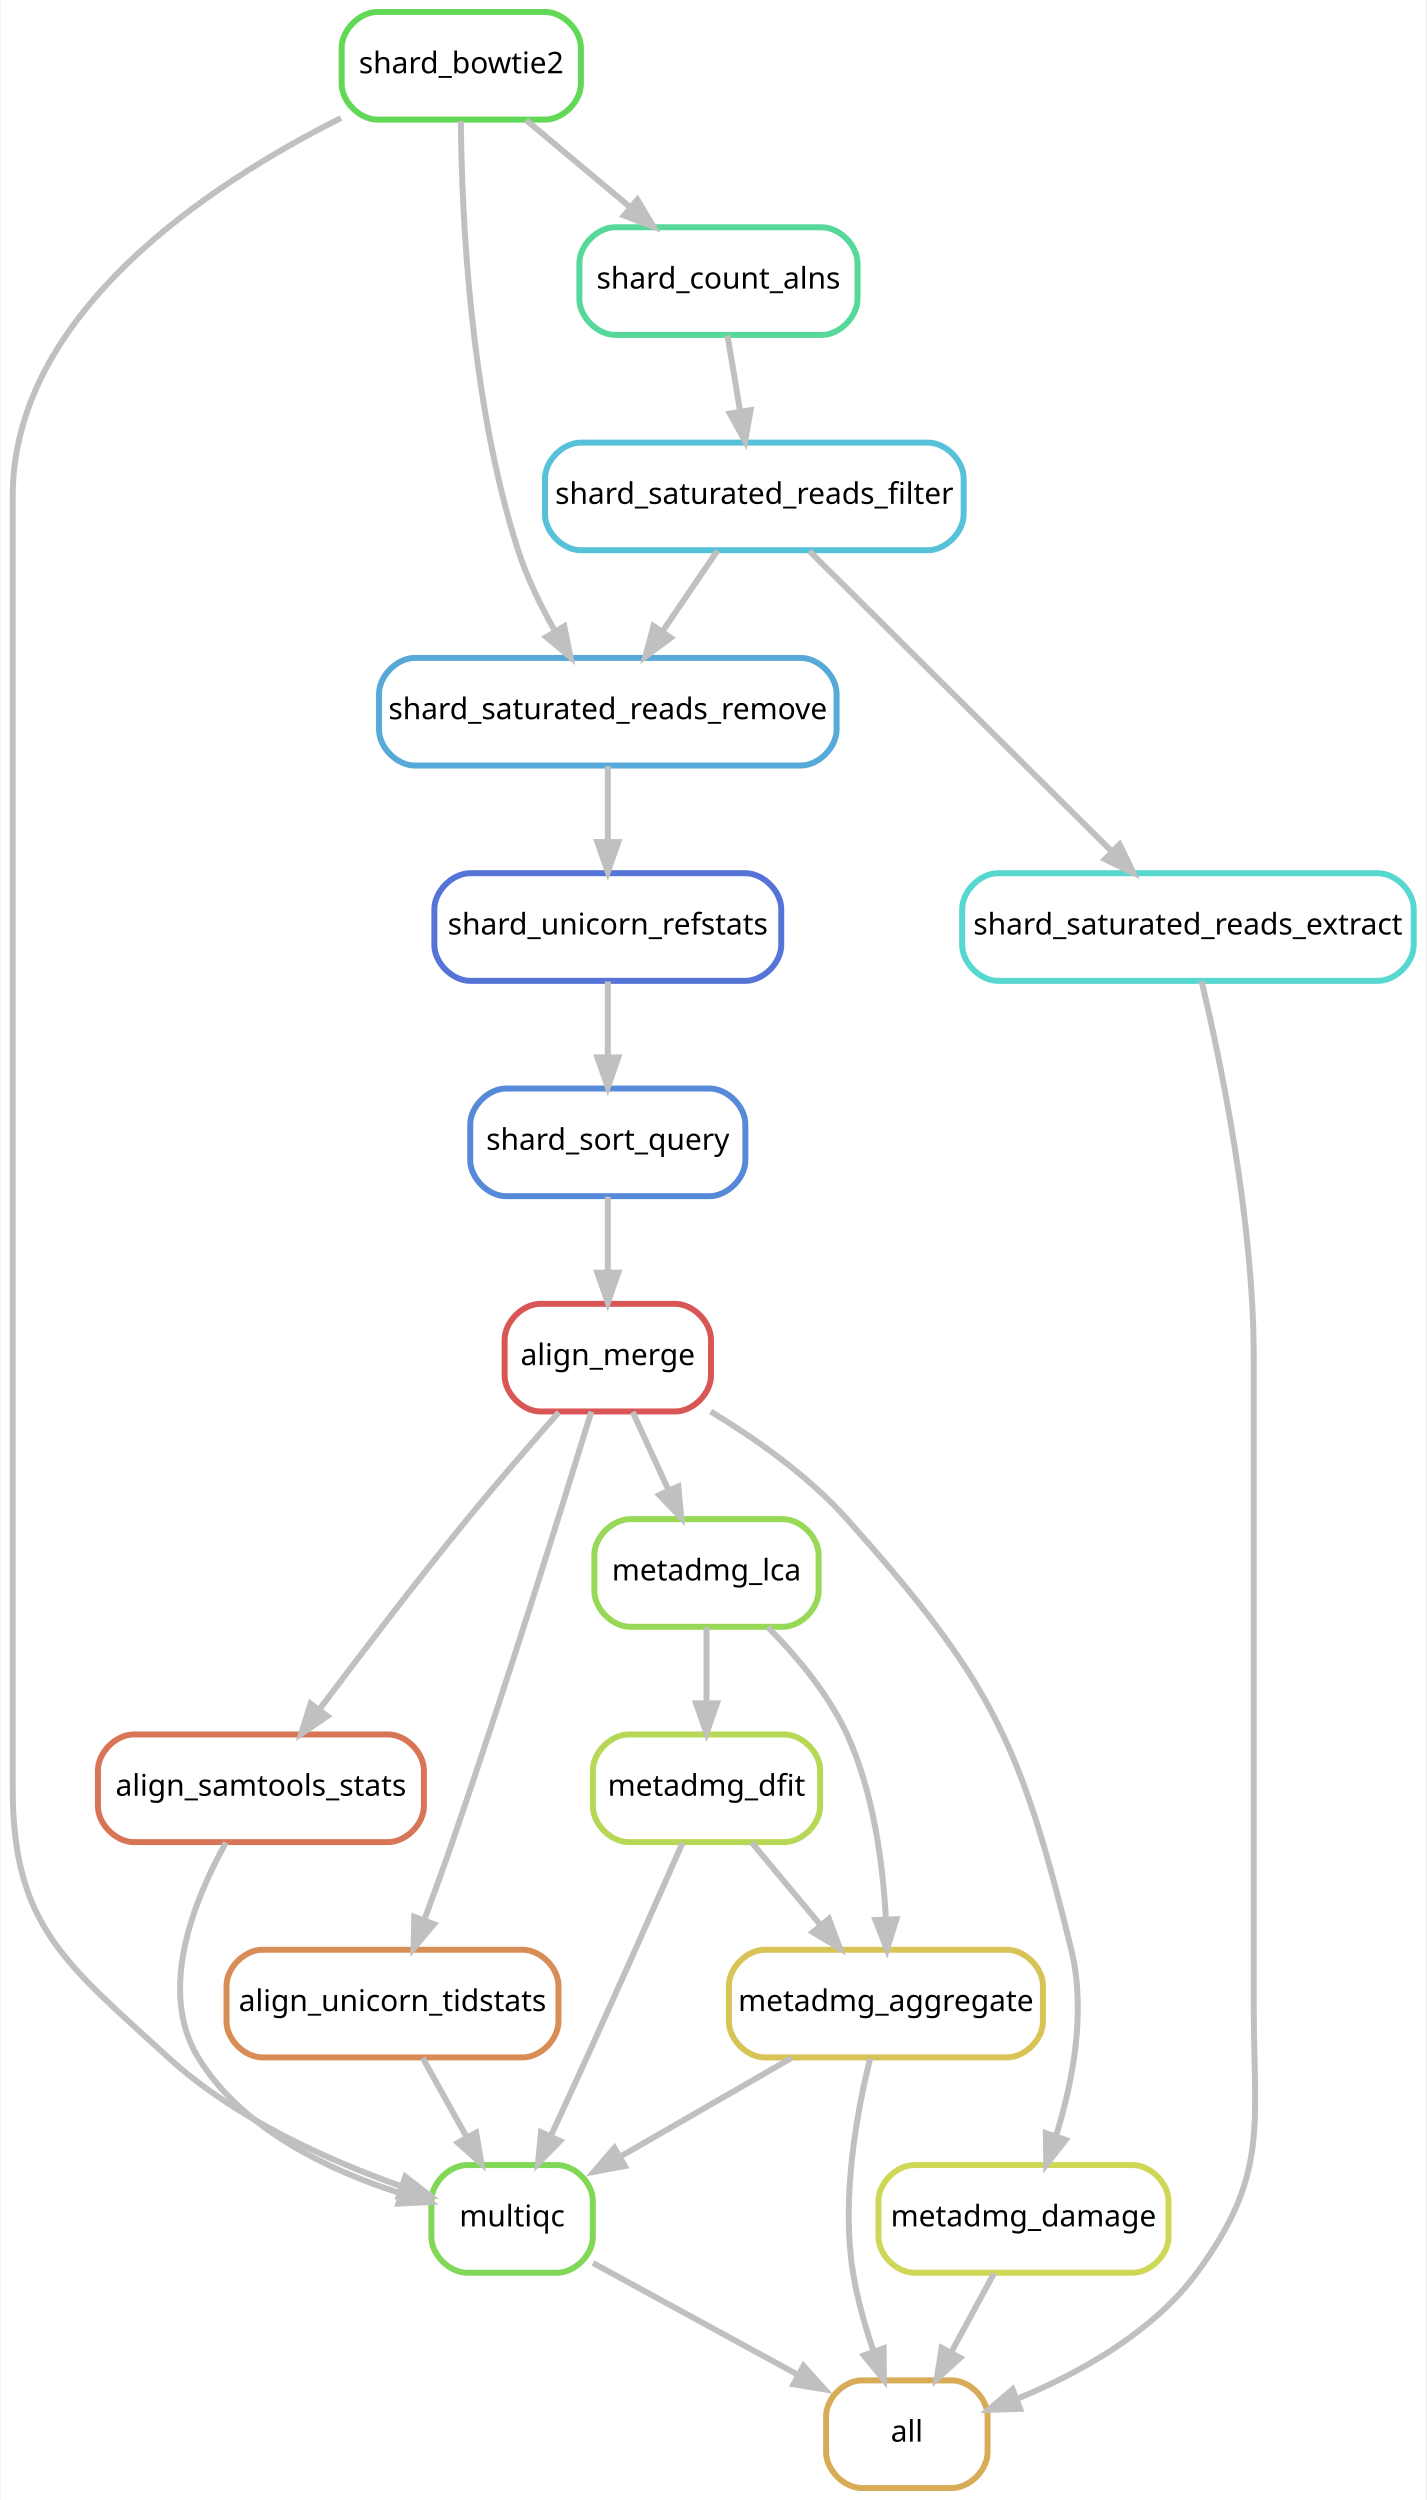
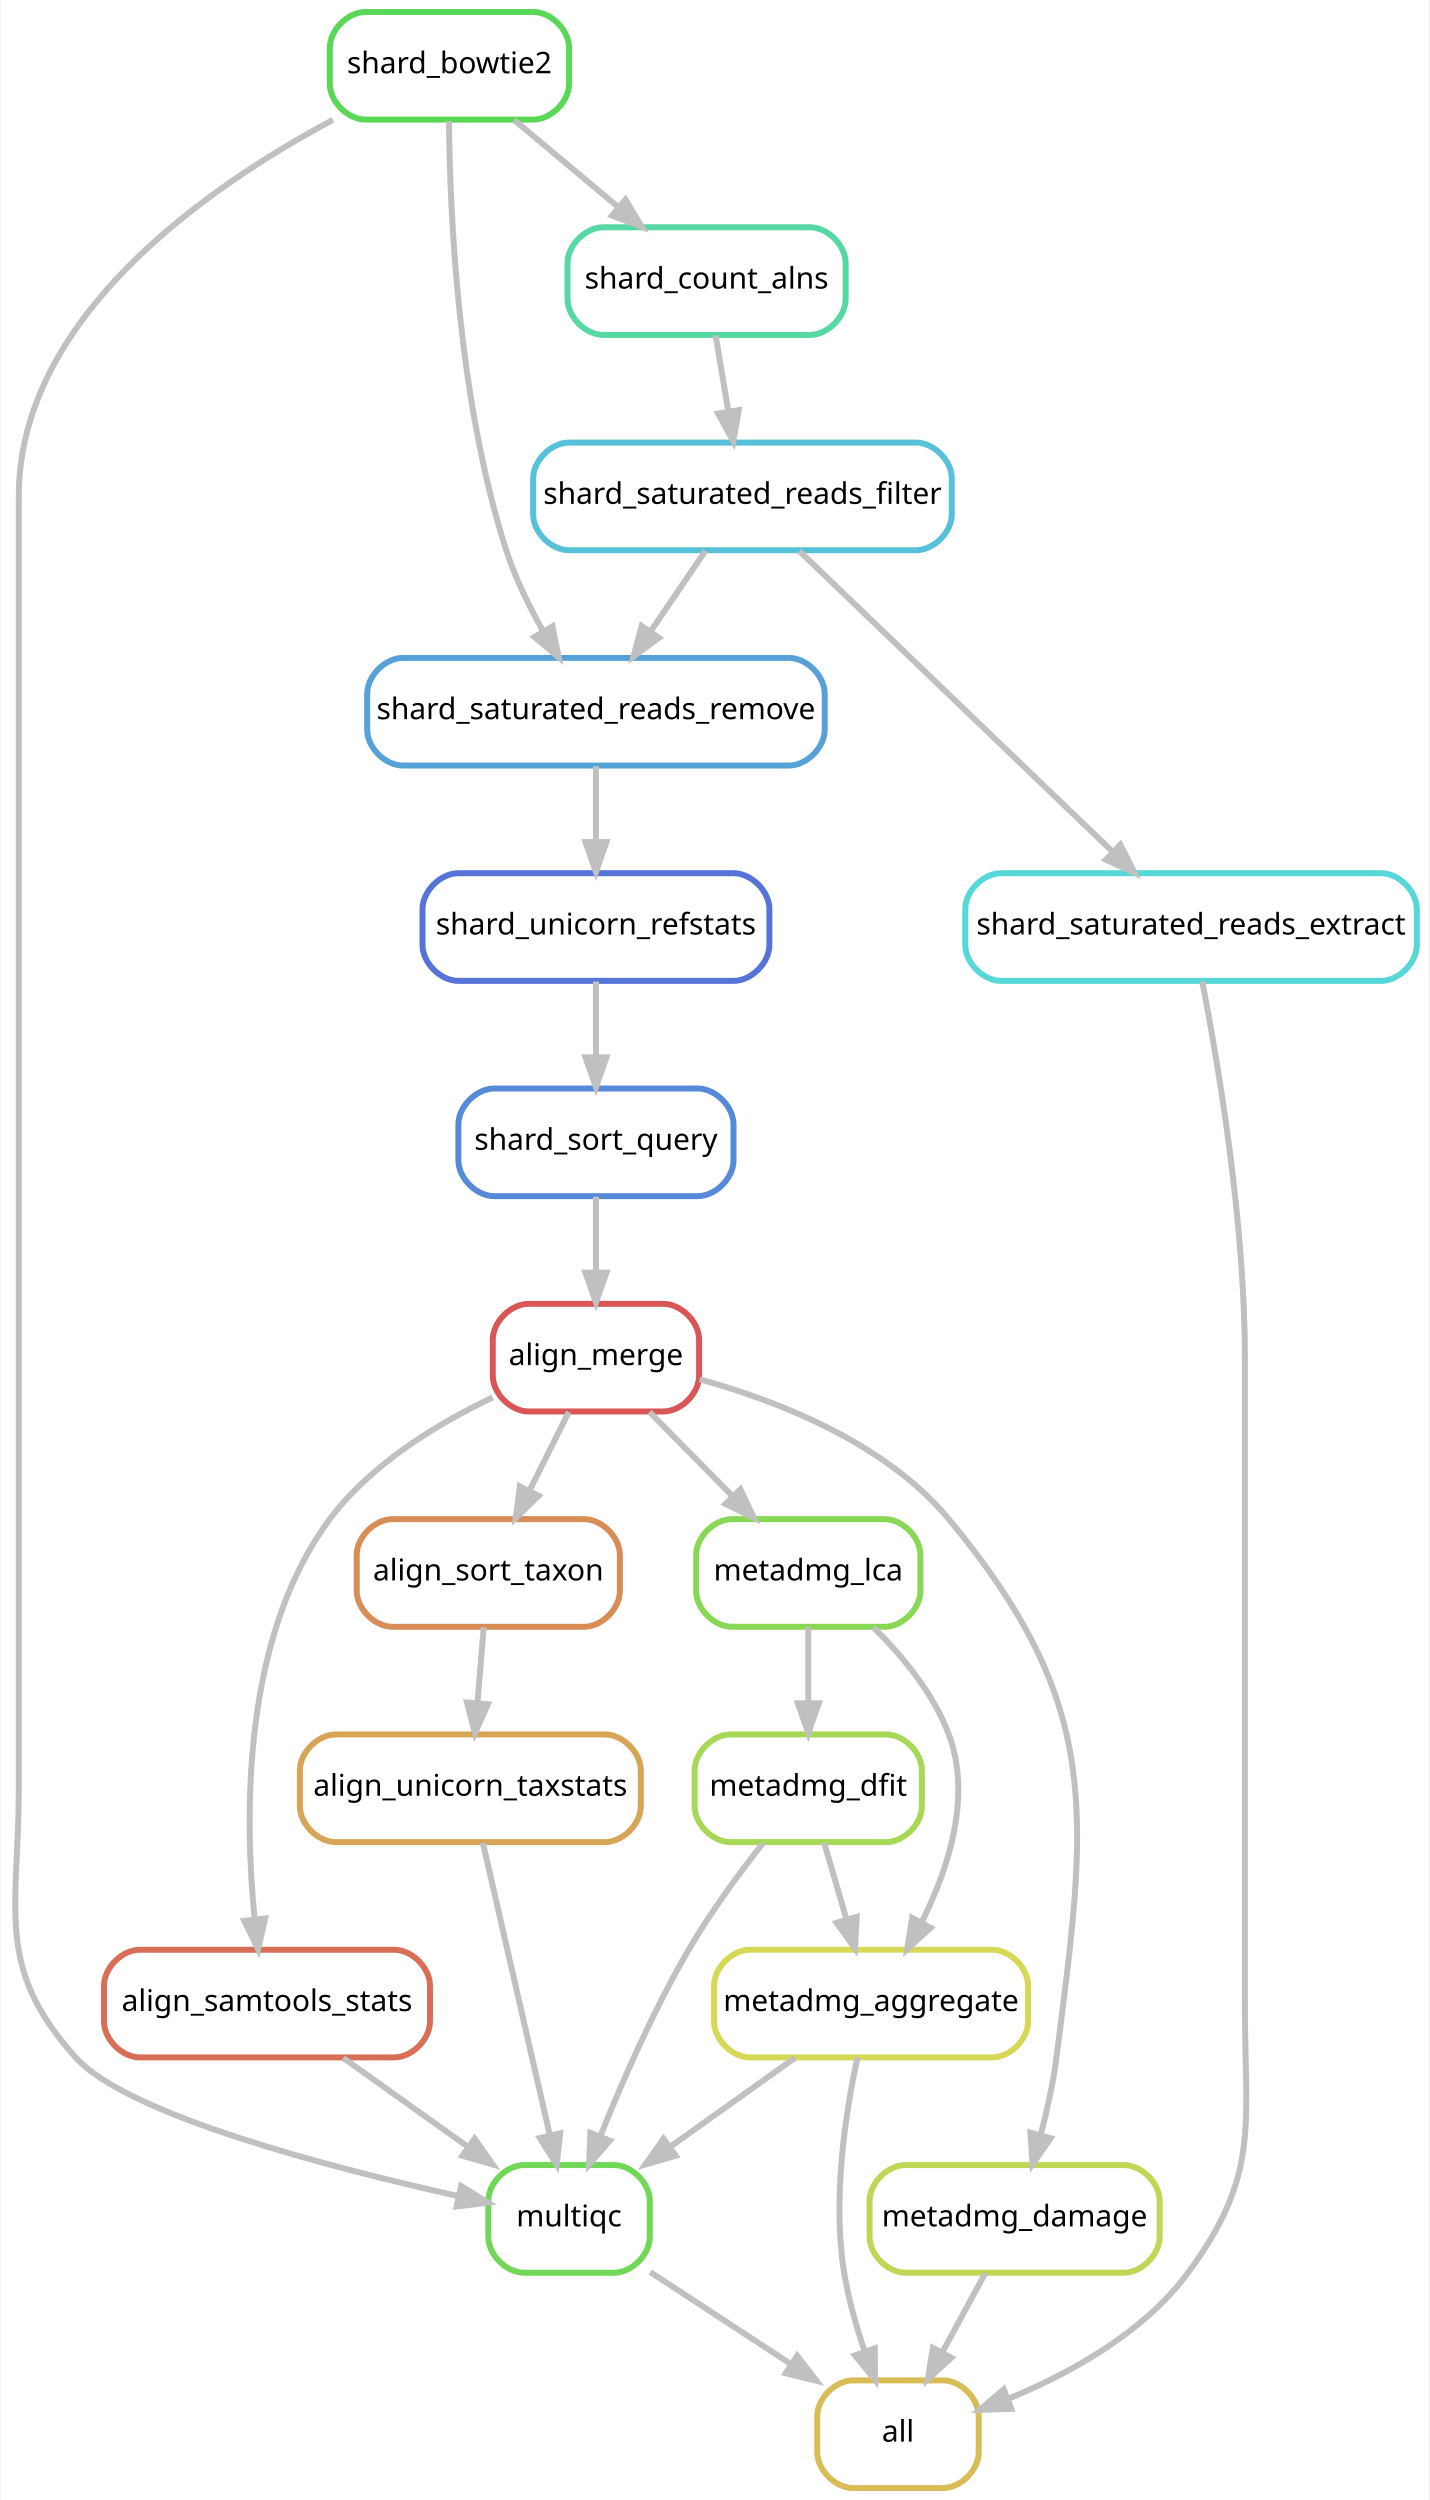
- <svg xmlns="http://www.w3.org/2000/svg" width="477pt" height="836pt" viewBox="0.00 0.00 476.50 836.00">
+ <svg xmlns="http://www.w3.org/2000/svg" width="478pt" height="836pt" viewBox="0.00 0.00 477.58 836.00">
  <g id="graph0" class="graph" transform="scale(1 1) rotate(0) translate(4 832)">
-     <polygon fill="#ffffff" stroke="transparent" points="-4,4 -4,-832 472.5,-832 472.5,4 -4,4" />
+     <polygon fill="#ffffff" stroke="transparent" points="-4,4 -4,-832 473.575,-832 473.575,4 -4,4" />
    <g id="node1" class="node">
-       <path fill="none" stroke="#d8ac56" stroke-width="2" d="M314,-36C314,-36 284,-36 284,-36 278,-36 272,-30 272,-24 272,-24 272,-12 272,-12 272,-6 278,0 284,0 284,0 314,0 314,0 320,0 326,-6 326,-12 326,-12 326,-24 326,-24 326,-30 320,-36 314,-36" />
-       <text text-anchor="middle" x="299" y="-15.5" font-family="sans" font-size="10.00" fill="#000000">all</text>
+       <path fill="none" stroke="#d8bc56" stroke-width="2" d="M311.075,-36C311.075,-36 281.075,-36 281.075,-36 275.075,-36 269.075,-30 269.075,-24 269.075,-24 269.075,-12 269.075,-12 269.075,-6 275.075,0 281.075,0 281.075,0 311.075,0 311.075,0 317.075,0 323.075,-6 323.075,-12 323.075,-12 323.075,-24 323.075,-24 323.075,-30 317.075,-36 311.075,-36" />
+       <text text-anchor="middle" x="296.075" y="-15.5" font-family="sans" font-size="10.00" fill="#000000">all</text>
    </g>
    <g id="node2" class="node">
-       <path fill="none" stroke="#80d856" stroke-width="2" d="M182,-108C182,-108 152,-108 152,-108 146,-108 140,-102 140,-96 140,-96 140,-84 140,-84 140,-78 146,-72 152,-72 152,-72 182,-72 182,-72 188,-72 194,-78 194,-84 194,-84 194,-96 194,-96 194,-102 188,-108 182,-108" />
-       <text text-anchor="middle" x="167" y="-87.5" font-family="sans" font-size="10.00" fill="#000000">multiqc</text>
+       <path fill="none" stroke="#70d856" stroke-width="2" d="M201.075,-108C201.075,-108 171.075,-108 171.075,-108 165.075,-108 159.075,-102 159.075,-96 159.075,-96 159.075,-84 159.075,-84 159.075,-78 165.075,-72 171.075,-72 171.075,-72 201.075,-72 201.075,-72 207.075,-72 213.075,-78 213.075,-84 213.075,-84 213.075,-96 213.075,-96 213.075,-102 207.075,-108 201.075,-108" />
+       <text text-anchor="middle" x="186.075" y="-87.5" font-family="sans" font-size="10.00" fill="#000000">multiqc</text>
+     </g>
+     <g id="edge3" class="edge">
+       <path fill="none" stroke="#c0c0c0" stroke-width="2" d="M213.267,-72.202C227.413,-62.943 244.891,-51.502 260.138,-41.522" />
+       <polygon fill="#c0c0c0" stroke="#c0c0c0" stroke-width="2" points="262.366,-44.248 268.816,-35.843 258.532,-38.391 262.366,-44.248" />
+     </g>
+     <g id="node3" class="node">
+       <path fill="none" stroke="#59d856" stroke-width="2" d="M174.075,-828C174.075,-828 118.075,-828 118.075,-828 112.075,-828 106.075,-822 106.075,-816 106.075,-816 106.075,-804 106.075,-804 106.075,-798 112.075,-792 118.075,-792 118.075,-792 174.075,-792 174.075,-792 180.075,-792 186.075,-798 186.075,-804 186.075,-804 186.075,-816 186.075,-816 186.075,-822 180.075,-828 174.075,-828" />
+       <text text-anchor="middle" x="146.075" y="-807.5" font-family="sans" font-size="10.00" fill="#000000">shard_bowtie2</text>
+     </g>
+     <g id="edge7" class="edge">
+       <path fill="none" stroke="#c0c0c0" stroke-width="2" d="M107.107,-791.911C64.461,-769.11 2.075,-725.574 2.075,-666 2.075,-666 2.075,-666 2.075,-234 2.075,-193.118 -6.226,-174.429 21.075,-144 38.266,-124.84 105.971,-107.208 149.129,-97.595" />
+       <polygon fill="#c0c0c0" stroke="#c0c0c0" stroke-width="2" points="149.974,-100.993 158.997,-95.441 148.481,-94.154 149.974,-100.993" />
+     </g>
+     <g id="node8" class="node">
+       <path fill="none" stroke="#56a2d8" stroke-width="2" d="M259.575,-612C259.575,-612 130.575,-612 130.575,-612 124.575,-612 118.575,-606 118.575,-600 118.575,-600 118.575,-588 118.575,-588 118.575,-582 124.575,-576 130.575,-576 130.575,-576 259.575,-576 259.575,-576 265.575,-576 271.575,-582 271.575,-588 271.575,-588 271.575,-600 271.575,-600 271.575,-606 265.575,-612 259.575,-612" />
+       <text text-anchor="middle" x="195.075" y="-591.5" font-family="sans" font-size="10.00" fill="#000000">shard_saturated_reads_remove</text>
+     </g>
+     <g id="edge15" class="edge">
+       <path fill="none" stroke="#c0c0c0" stroke-width="2" d="M145.935,-791.531C146.206,-760.933 148.911,-698.129 165.075,-648 168.073,-638.705 172.733,-629.19 177.495,-620.788" />
+       <polygon fill="#c0c0c0" stroke="#c0c0c0" stroke-width="2" points="180.518,-622.553 182.628,-612.17 174.504,-618.971 180.518,-622.553" />
+     </g>
+     <g id="node10" class="node">
+       <path fill="none" stroke="#56d8a2" stroke-width="2" d="M266.575,-756C266.575,-756 197.575,-756 197.575,-756 191.575,-756 185.575,-750 185.575,-744 185.575,-744 185.575,-732 185.575,-732 185.575,-726 191.575,-720 197.575,-720 197.575,-720 266.575,-720 266.575,-720 272.575,-720 278.575,-726 278.575,-732 278.575,-732 278.575,-744 278.575,-744 278.575,-750 272.575,-756 266.575,-756" />
+       <text text-anchor="middle" x="232.075" y="-735.5" font-family="sans" font-size="10.00" fill="#000000">shard_count_alns</text>
+     </g>
+     <g id="edge17" class="edge">
+       <path fill="none" stroke="#c0c0c0" stroke-width="2" d="M167.777,-791.831C178.268,-783.048 191.021,-772.371 202.395,-762.849" />
+       <polygon fill="#c0c0c0" stroke="#c0c0c0" stroke-width="2" points="204.96,-765.266 210.381,-756.163 200.467,-759.899 204.96,-765.266" />
+     </g>
+     <g id="node4" class="node">
+       <path fill="none" stroke="#d86e56" stroke-width="2" d="M127.575,-180C127.575,-180 42.575,-180 42.575,-180 36.575,-180 30.575,-174 30.575,-168 30.575,-168 30.575,-156 30.575,-156 30.575,-150 36.575,-144 42.575,-144 42.575,-144 127.575,-144 127.575,-144 133.575,-144 139.575,-150 139.575,-156 139.575,-156 139.575,-168 139.575,-168 139.575,-174 133.575,-180 127.575,-180" />
+       <text text-anchor="middle" x="85.075" y="-159.5" font-family="sans" font-size="10.00" fill="#000000">align_samtools_stats</text>
+     </g>
+     <g id="edge9" class="edge">
+       <path fill="none" stroke="#c0c0c0" stroke-width="2" d="M110.562,-143.831C123.241,-134.793 138.735,-123.748 152.381,-114.02" />
+       <polygon fill="#c0c0c0" stroke="#c0c0c0" stroke-width="2" points="154.486,-116.818 160.597,-108.163 150.423,-111.118 154.486,-116.818" />
+     </g>
+     <g id="node5" class="node">
+       <path fill="none" stroke="#d85656" stroke-width="2" d="M217.575,-396C217.575,-396 172.575,-396 172.575,-396 166.575,-396 160.575,-390 160.575,-384 160.575,-384 160.575,-372 160.575,-372 160.575,-366 166.575,-360 172.575,-360 172.575,-360 217.575,-360 217.575,-360 223.575,-360 229.575,-366 229.575,-372 229.575,-372 229.575,-384 229.575,-384 229.575,-390 223.575,-396 217.575,-396" />
+       <text text-anchor="middle" x="195.075" y="-375.5" font-family="sans" font-size="10.00" fill="#000000">align_merge</text>
+     </g>
+     <g id="edge10" class="edge">
+       <path fill="none" stroke="#c0c0c0" stroke-width="2" d="M160.52,-364.69C141.826,-355.82 119.814,-342.387 106.075,-324 76.845,-284.882 77.436,-225.097 80.955,-190.144" />
+       <polygon fill="#c0c0c0" stroke="#c0c0c0" stroke-width="2" points="84.439,-190.48 82.112,-180.144 77.486,-189.675 84.439,-190.48" />
+     </g>
+     <g id="node12" class="node">
+       <path fill="none" stroke="#d88d56" stroke-width="2" d="M191.075,-324C191.075,-324 127.075,-324 127.075,-324 121.075,-324 115.075,-318 115.075,-312 115.075,-312 115.075,-300 115.075,-300 115.075,-294 121.075,-288 127.075,-288 127.075,-288 191.075,-288 191.075,-288 197.075,-288 203.075,-294 203.075,-300 203.075,-300 203.075,-312 203.075,-312 203.075,-318 197.075,-324 191.075,-324" />
+       <text text-anchor="middle" x="159.075" y="-303.5" font-family="sans" font-size="10.00" fill="#000000">align_sort_taxon</text>
+     </g>
+     <g id="edge19" class="edge">
+       <path fill="none" stroke="#c0c0c0" stroke-width="2" d="M185.991,-359.831C182.014,-351.877 177.26,-342.369 172.862,-333.572" />
+       <polygon fill="#c0c0c0" stroke="#c0c0c0" stroke-width="2" points="175.885,-331.792 168.282,-324.413 169.624,-334.923 175.885,-331.792" />
+     </g>
+     <g id="node14" class="node">
+       <path fill="none" stroke="#88d856" stroke-width="2" d="M291.575,-324C291.575,-324 240.575,-324 240.575,-324 234.575,-324 228.575,-318 228.575,-312 228.575,-312 228.575,-300 228.575,-300 228.575,-294 234.575,-288 240.575,-288 240.575,-288 291.575,-288 291.575,-288 297.575,-288 303.575,-294 303.575,-300 303.575,-300 303.575,-312 303.575,-312 303.575,-318 297.575,-324 291.575,-324" />
+       <text text-anchor="middle" x="266.075" y="-303.5" font-family="sans" font-size="10.00" fill="#000000">metadmg_lca</text>
+     </g>
+     <g id="edge21" class="edge">
+       <path fill="none" stroke="#c0c0c0" stroke-width="2" d="M212.992,-359.831C221.42,-351.285 231.617,-340.944 240.811,-331.62" />
+       <polygon fill="#c0c0c0" stroke="#c0c0c0" stroke-width="2" points="243.389,-333.991 247.918,-324.413 238.404,-329.076 243.389,-333.991" />
+     </g>
+     <g id="node17" class="node">
+       <path fill="none" stroke="#bed856" stroke-width="2" d="M371.575,-108C371.575,-108 298.575,-108 298.575,-108 292.575,-108 286.575,-102 286.575,-96 286.575,-96 286.575,-84 286.575,-84 286.575,-78 292.575,-72 298.575,-72 298.575,-72 371.575,-72 371.575,-72 377.575,-72 383.575,-78 383.575,-84 383.575,-84 383.575,-96 383.575,-96 383.575,-102 377.575,-108 371.575,-108" />
+       <text text-anchor="middle" x="335.075" y="-87.5" font-family="sans" font-size="10.00" fill="#000000">metadmg_damage</text>
+     </g>
+     <g id="edge25" class="edge">
+       <path fill="none" stroke="#c0c0c0" stroke-width="2" d="M229.796,-370.746C256.387,-363.401 291.982,-349.386 313.075,-324 365.214,-261.25 359.396,-224.929 349.075,-144 347.99,-135.489 345.979,-126.401 343.813,-118.156" />
+       <polygon fill="#c0c0c0" stroke="#c0c0c0" stroke-width="2" points="347.112,-116.954 341.045,-108.268 340.371,-118.841 347.112,-116.954" />
+     </g>
+     <g id="node6" class="node">
+       <path fill="none" stroke="#568ad8" stroke-width="2" d="M229.075,-468C229.075,-468 161.075,-468 161.075,-468 155.075,-468 149.075,-462 149.075,-456 149.075,-456 149.075,-444 149.075,-444 149.075,-438 155.075,-432 161.075,-432 161.075,-432 229.075,-432 229.075,-432 235.075,-432 241.075,-438 241.075,-444 241.075,-444 241.075,-456 241.075,-456 241.075,-462 235.075,-468 229.075,-468" />
+       <text text-anchor="middle" x="195.075" y="-447.5" font-family="sans" font-size="10.00" fill="#000000">shard_sort_query</text>
+     </g>
+     <g id="edge11" class="edge">
+       <path fill="none" stroke="#c0c0c0" stroke-width="2" d="M195.075,-431.831C195.075,-424.131 195.075,-414.974 195.075,-406.417" />
+       <polygon fill="#c0c0c0" stroke="#c0c0c0" stroke-width="2" points="198.576,-406.413 195.075,-396.413 191.576,-406.413 198.576,-406.413" />
+     </g>
+     <g id="node7" class="node">
+       <path fill="none" stroke="#5673d8" stroke-width="2" d="M241.075,-540C241.075,-540 149.075,-540 149.075,-540 143.075,-540 137.075,-534 137.075,-528 137.075,-528 137.075,-516 137.075,-516 137.075,-510 143.075,-504 149.075,-504 149.075,-504 241.075,-504 241.075,-504 247.075,-504 253.075,-510 253.075,-516 253.075,-516 253.075,-528 253.075,-528 253.075,-534 247.075,-540 241.075,-540" />
+       <text text-anchor="middle" x="195.075" y="-519.5" font-family="sans" font-size="10.00" fill="#000000">shard_unicorn_refstats</text>
+     </g>
+     <g id="edge12" class="edge">
+       <path fill="none" stroke="#c0c0c0" stroke-width="2" d="M195.075,-503.831C195.075,-496.131 195.075,-486.974 195.075,-478.417" />
+       <polygon fill="#c0c0c0" stroke="#c0c0c0" stroke-width="2" points="198.576,-478.413 195.075,-468.413 191.576,-478.413 198.576,-478.413" />
+     </g>
+     <g id="edge13" class="edge">
+       <path fill="none" stroke="#c0c0c0" stroke-width="2" d="M195.075,-575.831C195.075,-568.131 195.075,-558.974 195.075,-550.417" />
+       <polygon fill="#c0c0c0" stroke="#c0c0c0" stroke-width="2" points="198.576,-550.413 195.075,-540.413 191.576,-550.413 198.576,-550.413" />
+     </g>
+     <g id="node9" class="node">
+       <path fill="none" stroke="#56c1d8" stroke-width="2" d="M302.075,-684C302.075,-684 186.075,-684 186.075,-684 180.075,-684 174.075,-678 174.075,-672 174.075,-672 174.075,-660 174.075,-660 174.075,-654 180.075,-648 186.075,-648 186.075,-648 302.075,-648 302.075,-648 308.075,-648 314.075,-654 314.075,-660 314.075,-660 314.075,-672 314.075,-672 314.075,-678 308.075,-684 302.075,-684" />
+       <text text-anchor="middle" x="244.075" y="-663.5" font-family="sans" font-size="10.00" fill="#000000">shard_saturated_reads_filter</text>
+     </g>
+     <g id="edge14" class="edge">
+       <path fill="none" stroke="#c0c0c0" stroke-width="2" d="M231.711,-647.831C226.125,-639.623 219.412,-629.761 213.268,-620.732" />
+       <polygon fill="#c0c0c0" stroke="#c0c0c0" stroke-width="2" points="216.126,-618.711 207.607,-612.413 210.339,-622.65 216.126,-618.711" />
+     </g>
+     <g id="node16" class="node">
+       <path fill="none" stroke="#56d8d8" stroke-width="2" d="M457.575,-540C457.575,-540 330.575,-540 330.575,-540 324.575,-540 318.575,-534 318.575,-528 318.575,-528 318.575,-516 318.575,-516 318.575,-510 324.575,-504 330.575,-504 330.575,-504 457.575,-504 457.575,-504 463.575,-504 469.575,-510 469.575,-516 469.575,-516 469.575,-528 469.575,-528 469.575,-534 463.575,-540 457.575,-540" />
+       <text text-anchor="middle" x="394.075" y="-519.5" font-family="sans" font-size="10.00" fill="#000000">shard_saturated_reads_extract</text>
+     </g>
+     <g id="edge24" class="edge">
+       <path fill="none" stroke="#c0c0c0" stroke-width="2" d="M263.073,-647.762C289.559,-622.335 337.695,-576.125 367.662,-547.357" />
+       <polygon fill="#c0c0c0" stroke="#c0c0c0" stroke-width="2" points="370.442,-549.54 375.232,-540.09 365.594,-544.49 370.442,-549.54" />
+     </g>
+     <g id="edge16" class="edge">
+       <path fill="none" stroke="#c0c0c0" stroke-width="2" d="M235.104,-719.831C236.387,-712.131 237.913,-702.974 239.339,-694.417" />
+       <polygon fill="#c0c0c0" stroke="#c0c0c0" stroke-width="2" points="242.815,-694.853 241.007,-684.413 235.91,-693.702 242.815,-694.853" />
+     </g>
+     <g id="node11" class="node">
+       <path fill="none" stroke="#d8a456" stroke-width="2" d="M198.075,-252C198.075,-252 108.075,-252 108.075,-252 102.075,-252 96.075,-246 96.075,-240 96.075,-240 96.075,-228 96.075,-228 96.075,-222 102.075,-216 108.075,-216 108.075,-216 198.075,-216 198.075,-216 204.075,-216 210.075,-222 210.075,-228 210.075,-228 210.075,-240 210.075,-240 210.075,-246 204.075,-252 198.075,-252" />
+       <text text-anchor="middle" x="153.075" y="-231.5" font-family="sans" font-size="10.00" fill="#000000">align_unicorn_taxstats</text>
+     </g>
+     <g id="edge8" class="edge">
+       <path fill="none" stroke="#c0c0c0" stroke-width="2" d="M157.255,-215.762C162.908,-191.093 173.045,-146.86 179.665,-117.973" />
+       <polygon fill="#c0c0c0" stroke="#c0c0c0" stroke-width="2" points="183.108,-118.619 181.93,-108.09 176.285,-117.055 183.108,-118.619" />
+     </g>
+     <g id="edge18" class="edge">
+       <path fill="none" stroke="#c0c0c0" stroke-width="2" d="M157.561,-287.831C156.92,-280.131 156.157,-270.974 155.444,-262.417" />
+       <polygon fill="#c0c0c0" stroke="#c0c0c0" stroke-width="2" points="158.928,-262.088 154.61,-252.413 151.952,-262.669 158.928,-262.088" />
+     </g>
+     <g id="node13" class="node">
+       <path fill="none" stroke="#a7d856" stroke-width="2" d="M292.075,-252C292.075,-252 240.075,-252 240.075,-252 234.075,-252 228.075,-246 228.075,-240 228.075,-240 228.075,-228 228.075,-228 228.075,-222 234.075,-216 240.075,-216 240.075,-216 292.075,-216 292.075,-216 298.075,-216 304.075,-222 304.075,-228 304.075,-228 304.075,-240 304.075,-240 304.075,-246 298.075,-252 292.075,-252" />
+       <text text-anchor="middle" x="266.075" y="-231.5" font-family="sans" font-size="10.00" fill="#000000">metadmg_dfit</text>
+     </g>
+     <g id="edge5" class="edge">
+       <path fill="none" stroke="#c0c0c0" stroke-width="2" d="M250.951,-215.703C242.975,-205.558 233.363,-192.498 226.075,-180 214.375,-159.934 203.829,-135.822 196.507,-117.608" />
+       <polygon fill="#c0c0c0" stroke="#c0c0c0" stroke-width="2" points="199.706,-116.179 192.784,-108.158 193.193,-118.745 199.706,-116.179" />
+     </g>
+     <g id="node15" class="node">
+       <path fill="none" stroke="#d6d856" stroke-width="2" d="M327.575,-180C327.575,-180 246.575,-180 246.575,-180 240.575,-180 234.575,-174 234.575,-168 234.575,-168 234.575,-156 234.575,-156 234.575,-150 240.575,-144 246.575,-144 246.575,-144 327.575,-144 327.575,-144 333.575,-144 339.575,-150 339.575,-156 339.575,-156 339.575,-168 339.575,-168 339.575,-174 333.575,-180 327.575,-180" />
+       <text text-anchor="middle" x="287.075" y="-159.5" font-family="sans" font-size="10.00" fill="#000000">metadmg_aggregate</text>
+     </g>
+     <g id="edge23" class="edge">
+       <path fill="none" stroke="#c0c0c0" stroke-width="2" d="M271.375,-215.831C273.645,-208.046 276.35,-198.773 278.87,-190.135" />
+       <polygon fill="#c0c0c0" stroke="#c0c0c0" stroke-width="2" points="282.265,-190.993 281.705,-180.413 275.545,-189.033 282.265,-190.993" />
+     </g>
+     <g id="edge20" class="edge">
+       <path fill="none" stroke="#c0c0c0" stroke-width="2" d="M266.075,-287.831C266.075,-280.131 266.075,-270.974 266.075,-262.417" />
+       <polygon fill="#c0c0c0" stroke="#c0c0c0" stroke-width="2" points="269.575,-262.413 266.075,-252.413 262.575,-262.413 269.575,-262.413" />
+     </g>
+     <g id="edge22" class="edge">
+       <path fill="none" stroke="#c0c0c0" stroke-width="2" d="M287.843,-287.817C297.548,-278.282 307.935,-265.736 313.075,-252 320.842,-231.246 312.977,-207.09 303.919,-189.032" />
+       <polygon fill="#c0c0c0" stroke="#c0c0c0" stroke-width="2" points="306.979,-187.333 299.15,-180.195 300.819,-190.657 306.979,-187.333" />
+     </g>
+     <g id="edge2" class="edge">
+       <path fill="none" stroke="#c0c0c0" stroke-width="2" d="M282.53,-143.986C278.573,-125.756 274.051,-96.8 278.075,-72 279.493,-63.262 282.123,-54.028 284.943,-45.714" />
+       <polygon fill="#c0c0c0" stroke="#c0c0c0" stroke-width="2" points="288.301,-46.719 288.408,-36.124 281.717,-44.34 288.301,-46.719" />
+     </g>
+     <g id="edge6" class="edge">
+       <path fill="none" stroke="#c0c0c0" stroke-width="2" d="M261.589,-143.831C248.91,-134.793 233.416,-123.748 219.77,-114.02" />
+       <polygon fill="#c0c0c0" stroke="#c0c0c0" stroke-width="2" points="221.728,-111.118 211.554,-108.163 217.665,-116.818 221.728,-111.118" />
+     </g>
+     <g id="edge4" class="edge">
+       <path fill="none" stroke="#c0c0c0" stroke-width="2" d="M397.805,-503.905C403.077,-476.705 412.075,-423.602 412.075,-378 412.075,-378 412.075,-378 412.075,-162 412.075,-121.118 417.34,-104.902 393.075,-72 378.262,-51.913 353.616,-38.331 332.875,-29.812" />
+       <polygon fill="#c0c0c0" stroke="#c0c0c0" stroke-width="2" points="333.958,-26.479 323.369,-26.14 331.436,-33.008 333.958,-26.479" />
    </g>
    <g id="edge1" class="edge">
-       <path fill="none" stroke="#c0c0c0" stroke-width="2" d="M194.031,-75.256C213.83,-64.456 240.919,-49.68 262.619,-37.844" />
-       <polygon fill="#c0c0c0" stroke="#c0c0c0" stroke-width="2" points="264.449,-40.833 271.552,-32.972 261.097,-34.688 264.449,-40.833" />
-     </g>
-     <g id="node3" class="node">
-       <path fill="none" stroke="#61d856" stroke-width="2" d="M178,-828C178,-828 122,-828 122,-828 116,-828 110,-822 110,-816 110,-816 110,-804 110,-804 110,-798 116,-792 122,-792 122,-792 178,-792 178,-792 184,-792 190,-798 190,-804 190,-804 190,-816 190,-816 190,-822 184,-828 178,-828" />
-       <text text-anchor="middle" x="150" y="-807.5" font-family="sans" font-size="10.00" fill="#000000">shard_bowtie2</text>
-     </g>
-     <g id="edge5" class="edge">
-       <path fill="none" stroke="#c0c0c0" stroke-width="2" d="M109.803,-792.549C65.371,-770.222 0,-727.008 0,-666 0,-666 0,-666 0,-234 0,-187.803 17.977,-175.25 52,-144 74.273,-123.543 105.675,-109.509 130.039,-100.886" />
-       <polygon fill="#c0c0c0" stroke="#c0c0c0" stroke-width="2" points="131.317,-104.148 139.667,-97.627 129.072,-97.518 131.317,-104.148" />
-     </g>
-     <g id="node8" class="node">
-       <path fill="none" stroke="#56a9d8" stroke-width="2" d="M263.5,-612C263.5,-612 134.5,-612 134.5,-612 128.5,-612 122.5,-606 122.5,-600 122.5,-600 122.5,-588 122.5,-588 122.5,-582 128.5,-576 134.5,-576 134.5,-576 263.5,-576 263.5,-576 269.5,-576 275.5,-582 275.5,-588 275.5,-588 275.5,-600 275.5,-600 275.5,-606 269.5,-612 263.5,-612" />
-       <text text-anchor="middle" x="199" y="-591.5" font-family="sans" font-size="10.00" fill="#000000">shard_saturated_reads_remove</text>
-     </g>
-     <g id="edge14" class="edge">
-       <path fill="none" stroke="#c0c0c0" stroke-width="2" d="M149.859,-791.531C150.13,-760.933 152.836,-698.129 169,-648 171.997,-638.705 176.658,-629.19 181.42,-620.788" />
-       <polygon fill="#c0c0c0" stroke="#c0c0c0" stroke-width="2" points="184.442,-622.553 186.552,-612.17 178.428,-618.971 184.442,-622.553" />
-     </g>
-     <g id="node10" class="node">
-       <path fill="none" stroke="#56d89a" stroke-width="2" d="M270.5,-756C270.5,-756 201.5,-756 201.5,-756 195.5,-756 189.5,-750 189.5,-744 189.5,-744 189.5,-732 189.5,-732 189.5,-726 195.5,-720 201.5,-720 201.5,-720 270.5,-720 270.5,-720 276.5,-720 282.5,-726 282.5,-732 282.5,-732 282.5,-744 282.5,-744 282.5,-750 276.5,-756 270.5,-756" />
-       <text text-anchor="middle" x="236" y="-735.5" font-family="sans" font-size="10.00" fill="#000000">shard_count_alns</text>
-     </g>
-     <g id="edge17" class="edge">
-       <path fill="none" stroke="#c0c0c0" stroke-width="2" d="M171.701,-791.831C182.192,-783.048 194.946,-772.371 206.319,-762.849" />
-       <polygon fill="#c0c0c0" stroke="#c0c0c0" stroke-width="2" points="208.885,-765.266 214.305,-756.163 204.391,-759.899 208.885,-765.266" />
-     </g>
-     <g id="node4" class="node">
-       <path fill="none" stroke="#d87556" stroke-width="2" d="M125.5,-252C125.5,-252 40.5,-252 40.5,-252 34.5,-252 28.5,-246 28.5,-240 28.5,-240 28.5,-228 28.5,-228 28.5,-222 34.5,-216 40.5,-216 40.5,-216 125.5,-216 125.5,-216 131.5,-216 137.5,-222 137.5,-228 137.5,-228 137.5,-240 137.5,-240 137.5,-246 131.5,-252 125.5,-252" />
-       <text text-anchor="middle" x="83" y="-231.5" font-family="sans" font-size="10.00" fill="#000000">align_samtools_stats</text>
-     </g>
-     <g id="edge8" class="edge">
-       <path fill="none" stroke="#c0c0c0" stroke-width="2" d="M71.306,-215.836C60.616,-196.707 48.377,-166.325 62,-144 76.668,-119.962 105.83,-106.173 129.706,-98.555" />
-       <polygon fill="#c0c0c0" stroke="#c0c0c0" stroke-width="2" points="130.952,-101.836 139.558,-95.656 128.976,-95.121 130.952,-101.836" />
-     </g>
-     <g id="node5" class="node">
-       <path fill="none" stroke="#d85656" stroke-width="2" d="M221.5,-396C221.5,-396 176.5,-396 176.5,-396 170.5,-396 164.5,-390 164.5,-384 164.5,-384 164.5,-372 164.5,-372 164.5,-366 170.5,-360 176.5,-360 176.5,-360 221.5,-360 221.5,-360 227.5,-360 233.5,-366 233.5,-372 233.5,-372 233.5,-384 233.5,-384 233.5,-390 227.5,-396 221.5,-396" />
-       <text text-anchor="middle" x="199" y="-375.5" font-family="sans" font-size="10.00" fill="#000000">align_merge</text>
-     </g>
-     <g id="edge10" class="edge">
-       <path fill="none" stroke="#c0c0c0" stroke-width="2" d="M182.615,-359.748C173.45,-349.397 161.91,-336.126 152,-324 134.869,-303.038 116.235,-278.63 102.655,-260.525" />
-       <polygon fill="#c0c0c0" stroke="#c0c0c0" stroke-width="2" points="105.213,-258.101 96.422,-252.186 99.606,-262.291 105.213,-258.101" />
-     </g>
-     <g id="node11" class="node">
-       <path fill="none" stroke="#d88d56" stroke-width="2" d="M170.5,-180C170.5,-180 83.5,-180 83.5,-180 77.5,-180 71.5,-174 71.5,-168 71.5,-168 71.5,-156 71.5,-156 71.5,-150 77.5,-144 83.5,-144 83.5,-144 170.5,-144 170.5,-144 176.5,-144 182.5,-150 182.5,-156 182.5,-156 182.5,-168 182.5,-168 182.5,-174 176.5,-180 170.5,-180" />
-       <text text-anchor="middle" x="127" y="-159.5" font-family="sans" font-size="10.00" fill="#000000">align_unicorn_tidstats</text>
-     </g>
-     <g id="edge18" class="edge">
-       <path fill="none" stroke="#c0c0c0" stroke-width="2" d="M193.487,-359.935C184.262,-329.918 164.941,-267.93 147,-216 144.076,-207.536 140.749,-198.383 137.66,-190.06" />
-       <polygon fill="#c0c0c0" stroke="#c0c0c0" stroke-width="2" points="140.835,-188.56 134.052,-180.422 134.28,-191.014 140.835,-188.56" />
-     </g>
-     <g id="node13" class="node">
-       <path fill="none" stroke="#97d856" stroke-width="2" d="M257.5,-324C257.5,-324 206.5,-324 206.5,-324 200.5,-324 194.5,-318 194.5,-312 194.5,-312 194.5,-300 194.5,-300 194.5,-294 200.5,-288 206.5,-288 206.5,-288 257.5,-288 257.5,-288 263.5,-288 269.5,-294 269.5,-300 269.5,-300 269.5,-312 269.5,-312 269.5,-318 263.5,-324 257.5,-324" />
-       <text text-anchor="middle" x="232" y="-303.5" font-family="sans" font-size="10.00" fill="#000000">metadmg_lca</text>
-     </g>
-     <g id="edge20" class="edge">
-       <path fill="none" stroke="#c0c0c0" stroke-width="2" d="M207.327,-359.831C210.973,-351.877 215.331,-342.369 219.363,-333.572" />
-       <polygon fill="#c0c0c0" stroke="#c0c0c0" stroke-width="2" points="222.576,-334.962 223.561,-324.413 216.212,-332.046 222.576,-334.962" />
-     </g>
-     <g id="node16" class="node">
-       <path fill="none" stroke="#ced856" stroke-width="2" d="M374.5,-108C374.5,-108 301.5,-108 301.5,-108 295.5,-108 289.5,-102 289.5,-96 289.5,-96 289.5,-84 289.5,-84 289.5,-78 295.5,-72 301.5,-72 301.5,-72 374.5,-72 374.5,-72 380.5,-72 386.5,-78 386.5,-84 386.5,-84 386.5,-96 386.5,-96 386.5,-102 380.5,-108 374.5,-108" />
-       <text text-anchor="middle" x="338" y="-87.5" font-family="sans" font-size="10.00" fill="#000000">metadmg_damage</text>
-     </g>
-     <g id="edge24" class="edge">
-       <path fill="none" stroke="#c0c0c0" stroke-width="2" d="M233.396,-359.986C248.722,-350.735 266.169,-338.378 279,-324 327.047,-270.161 336.841,-250.091 354,-180 359.071,-159.286 354.41,-135.521 348.837,-117.615" />
-       <polygon fill="#c0c0c0" stroke="#c0c0c0" stroke-width="2" points="352.129,-116.424 345.61,-108.072 345.497,-118.666 352.129,-116.424" />
-     </g>
-     <g id="node6" class="node">
-       <path fill="none" stroke="#568ad8" stroke-width="2" d="M233,-468C233,-468 165,-468 165,-468 159,-468 153,-462 153,-456 153,-456 153,-444 153,-444 153,-438 159,-432 165,-432 165,-432 233,-432 233,-432 239,-432 245,-438 245,-444 245,-444 245,-456 245,-456 245,-462 239,-468 233,-468" />
-       <text text-anchor="middle" x="199" y="-447.5" font-family="sans" font-size="10.00" fill="#000000">shard_sort_query</text>
-     </g>
-     <g id="edge11" class="edge">
-       <path fill="none" stroke="#c0c0c0" stroke-width="2" d="M199,-431.831C199,-424.131 199,-414.974 199,-406.417" />
-       <polygon fill="#c0c0c0" stroke="#c0c0c0" stroke-width="2" points="202.5,-406.413 199,-396.413 195.5,-406.413 202.5,-406.413" />
-     </g>
-     <g id="node7" class="node">
-       <path fill="none" stroke="#5673d8" stroke-width="2" d="M245,-540C245,-540 153,-540 153,-540 147,-540 141,-534 141,-528 141,-528 141,-516 141,-516 141,-510 147,-504 153,-504 153,-504 245,-504 245,-504 251,-504 257,-510 257,-516 257,-516 257,-528 257,-528 257,-534 251,-540 245,-540" />
-       <text text-anchor="middle" x="199" y="-519.5" font-family="sans" font-size="10.00" fill="#000000">shard_unicorn_refstats</text>
-     </g>
-     <g id="edge12" class="edge">
-       <path fill="none" stroke="#c0c0c0" stroke-width="2" d="M199,-503.831C199,-496.131 199,-486.974 199,-478.417" />
-       <polygon fill="#c0c0c0" stroke="#c0c0c0" stroke-width="2" points="202.5,-478.413 199,-468.413 195.5,-478.413 202.5,-478.413" />
-     </g>
-     <g id="edge13" class="edge">
-       <path fill="none" stroke="#c0c0c0" stroke-width="2" d="M199,-575.831C199,-568.131 199,-558.974 199,-550.417" />
-       <polygon fill="#c0c0c0" stroke="#c0c0c0" stroke-width="2" points="202.5,-550.413 199,-540.413 195.5,-550.413 202.5,-550.413" />
-     </g>
-     <g id="node9" class="node">
-       <path fill="none" stroke="#56c1d8" stroke-width="2" d="M306,-684C306,-684 190,-684 190,-684 184,-684 178,-678 178,-672 178,-672 178,-660 178,-660 178,-654 184,-648 190,-648 190,-648 306,-648 306,-648 312,-648 318,-654 318,-660 318,-660 318,-672 318,-672 318,-678 312,-684 306,-684" />
-       <text text-anchor="middle" x="248" y="-663.5" font-family="sans" font-size="10.00" fill="#000000">shard_saturated_reads_filter</text>
-     </g>
-     <g id="edge15" class="edge">
-       <path fill="none" stroke="#c0c0c0" stroke-width="2" d="M235.635,-647.831C230.049,-639.623 223.337,-629.761 217.193,-620.732" />
-       <polygon fill="#c0c0c0" stroke="#c0c0c0" stroke-width="2" points="220.051,-618.711 211.531,-612.413 214.264,-622.65 220.051,-618.711" />
-     </g>
-     <g id="node15" class="node">
-       <path fill="none" stroke="#56d8d0" stroke-width="2" d="M456.5,-540C456.5,-540 329.5,-540 329.5,-540 323.5,-540 317.5,-534 317.5,-528 317.5,-528 317.5,-516 317.5,-516 317.5,-510 323.5,-504 329.5,-504 329.5,-504 456.5,-504 456.5,-504 462.5,-504 468.5,-510 468.5,-516 468.5,-516 468.5,-528 468.5,-528 468.5,-534 462.5,-540 456.5,-540" />
-       <text text-anchor="middle" x="393" y="-519.5" font-family="sans" font-size="10.00" fill="#000000">shard_saturated_reads_extract</text>
-     </g>
-     <g id="edge23" class="edge">
-       <path fill="none" stroke="#c0c0c0" stroke-width="2" d="M266.364,-647.762C291.968,-622.335 338.499,-576.125 367.467,-547.357" />
-       <polygon fill="#c0c0c0" stroke="#c0c0c0" stroke-width="2" points="370.156,-549.62 374.785,-540.09 365.223,-544.653 370.156,-549.62" />
-     </g>
-     <g id="edge16" class="edge">
-       <path fill="none" stroke="#c0c0c0" stroke-width="2" d="M239.028,-719.831C240.311,-712.131 241.838,-702.974 243.264,-694.417" />
-       <polygon fill="#c0c0c0" stroke="#c0c0c0" stroke-width="2" points="246.739,-694.853 244.931,-684.413 239.835,-693.702 246.739,-694.853" />
-     </g>
-     <g id="edge6" class="edge">
-       <path fill="none" stroke="#c0c0c0" stroke-width="2" d="M137.094,-143.831C141.56,-135.792 146.907,-126.167 151.838,-117.292" />
-       <polygon fill="#c0c0c0" stroke="#c0c0c0" stroke-width="2" points="154.974,-118.855 156.77,-108.413 148.854,-115.455 154.974,-118.855" />
-     </g>
-     <g id="node12" class="node">
-       <path fill="none" stroke="#b6d856" stroke-width="2" d="M258,-252C258,-252 206,-252 206,-252 200,-252 194,-246 194,-240 194,-240 194,-228 194,-228 194,-222 200,-216 206,-216 206,-216 258,-216 258,-216 264,-216 270,-222 270,-228 270,-228 270,-240 270,-240 270,-246 264,-252 258,-252" />
-       <text text-anchor="middle" x="232" y="-231.5" font-family="sans" font-size="10.00" fill="#000000">metadmg_dfit</text>
-     </g>
-     <g id="edge7" class="edge">
-       <path fill="none" stroke="#c0c0c0" stroke-width="2" d="M223.961,-215.692C215.942,-197.48 203.232,-168.758 192,-144 188.093,-135.387 183.783,-126.029 179.858,-117.559" />
-       <polygon fill="#c0c0c0" stroke="#c0c0c0" stroke-width="2" points="183.019,-116.057 175.632,-108.462 176.671,-119.006 183.019,-116.057" />
-     </g>
-     <g id="node14" class="node">
-       <path fill="none" stroke="#d8c356" stroke-width="2" d="M332.5,-180C332.5,-180 251.5,-180 251.5,-180 245.5,-180 239.5,-174 239.5,-168 239.5,-168 239.5,-156 239.5,-156 239.5,-150 245.5,-144 251.5,-144 251.5,-144 332.5,-144 332.5,-144 338.5,-144 344.5,-150 344.5,-156 344.5,-156 344.5,-168 344.5,-168 344.5,-174 338.5,-180 332.5,-180" />
-       <text text-anchor="middle" x="292" y="-159.5" font-family="sans" font-size="10.00" fill="#000000">metadmg_aggregate</text>
-     </g>
-     <g id="edge21" class="edge">
-       <path fill="none" stroke="#c0c0c0" stroke-width="2" d="M247.141,-215.831C254.122,-207.454 262.539,-197.353 270.188,-188.175" />
-       <polygon fill="#c0c0c0" stroke="#c0c0c0" stroke-width="2" points="272.942,-190.336 276.656,-180.413 267.565,-185.855 272.942,-190.336" />
-     </g>
-     <g id="edge19" class="edge">
-       <path fill="none" stroke="#c0c0c0" stroke-width="2" d="M232,-287.831C232,-280.131 232,-270.974 232,-262.417" />
-       <polygon fill="#c0c0c0" stroke="#c0c0c0" stroke-width="2" points="235.5,-262.413 232,-252.413 228.5,-262.413 235.5,-262.413" />
-     </g>
-     <g id="edge22" class="edge">
-       <path fill="none" stroke="#c0c0c0" stroke-width="2" d="M252.438,-287.951C262.069,-278.27 272.785,-265.558 279,-252 287.909,-232.565 291.03,-208.507 291.994,-190.156" />
-       <polygon fill="#c0c0c0" stroke="#c0c0c0" stroke-width="2" points="295.494,-190.202 292.34,-180.088 288.499,-189.962 295.494,-190.202" />
-     </g>
-     <g id="edge4" class="edge">
-       <path fill="none" stroke="#c0c0c0" stroke-width="2" d="M286.732,-143.669C282.205,-125.44 276.991,-96.705 281,-72 282.418,-63.262 285.048,-54.028 287.867,-45.714" />
-       <polygon fill="#c0c0c0" stroke="#c0c0c0" stroke-width="2" points="291.225,-46.719 291.332,-36.124 284.642,-44.34 291.225,-46.719" />
-     </g>
-     <g id="edge9" class="edge">
-       <path fill="none" stroke="#c0c0c0" stroke-width="2" d="M260.457,-143.831C243.089,-133.827 221.454,-121.365 203.375,-110.952" />
-       <polygon fill="#c0c0c0" stroke="#c0c0c0" stroke-width="2" points="204.699,-107.676 194.287,-105.717 201.205,-113.741 204.699,-107.676" />
-     </g>
-     <g id="edge2" class="edge">
-       <path fill="none" stroke="#c0c0c0" stroke-width="2" d="M397.558,-503.95C404.002,-476.806 415,-423.775 415,-378 415,-378 415,-378 415,-162 415,-121.118 420.264,-104.902 396,-72 381.187,-51.913 356.541,-38.331 335.799,-29.812" />
-       <polygon fill="#c0c0c0" stroke="#c0c0c0" stroke-width="2" points="336.883,-26.479 326.293,-26.14 334.36,-33.008 336.883,-26.479" />
-     </g>
-     <g id="edge3" class="edge">
-       <path fill="none" stroke="#c0c0c0" stroke-width="2" d="M328.159,-71.831C323.804,-63.792 318.59,-54.167 313.783,-45.292" />
-       <polygon fill="#c0c0c0" stroke="#c0c0c0" stroke-width="2" points="316.814,-43.539 308.974,-36.413 310.659,-46.873 316.814,-43.539" />
+       <path fill="none" stroke="#c0c0c0" stroke-width="2" d="M325.234,-71.831C320.88,-63.792 315.666,-54.167 310.858,-45.292" />
+       <polygon fill="#c0c0c0" stroke="#c0c0c0" stroke-width="2" points="313.89,-43.539 306.049,-36.413 307.735,-46.873 313.89,-43.539" />
    </g>
  </g>
</svg>
